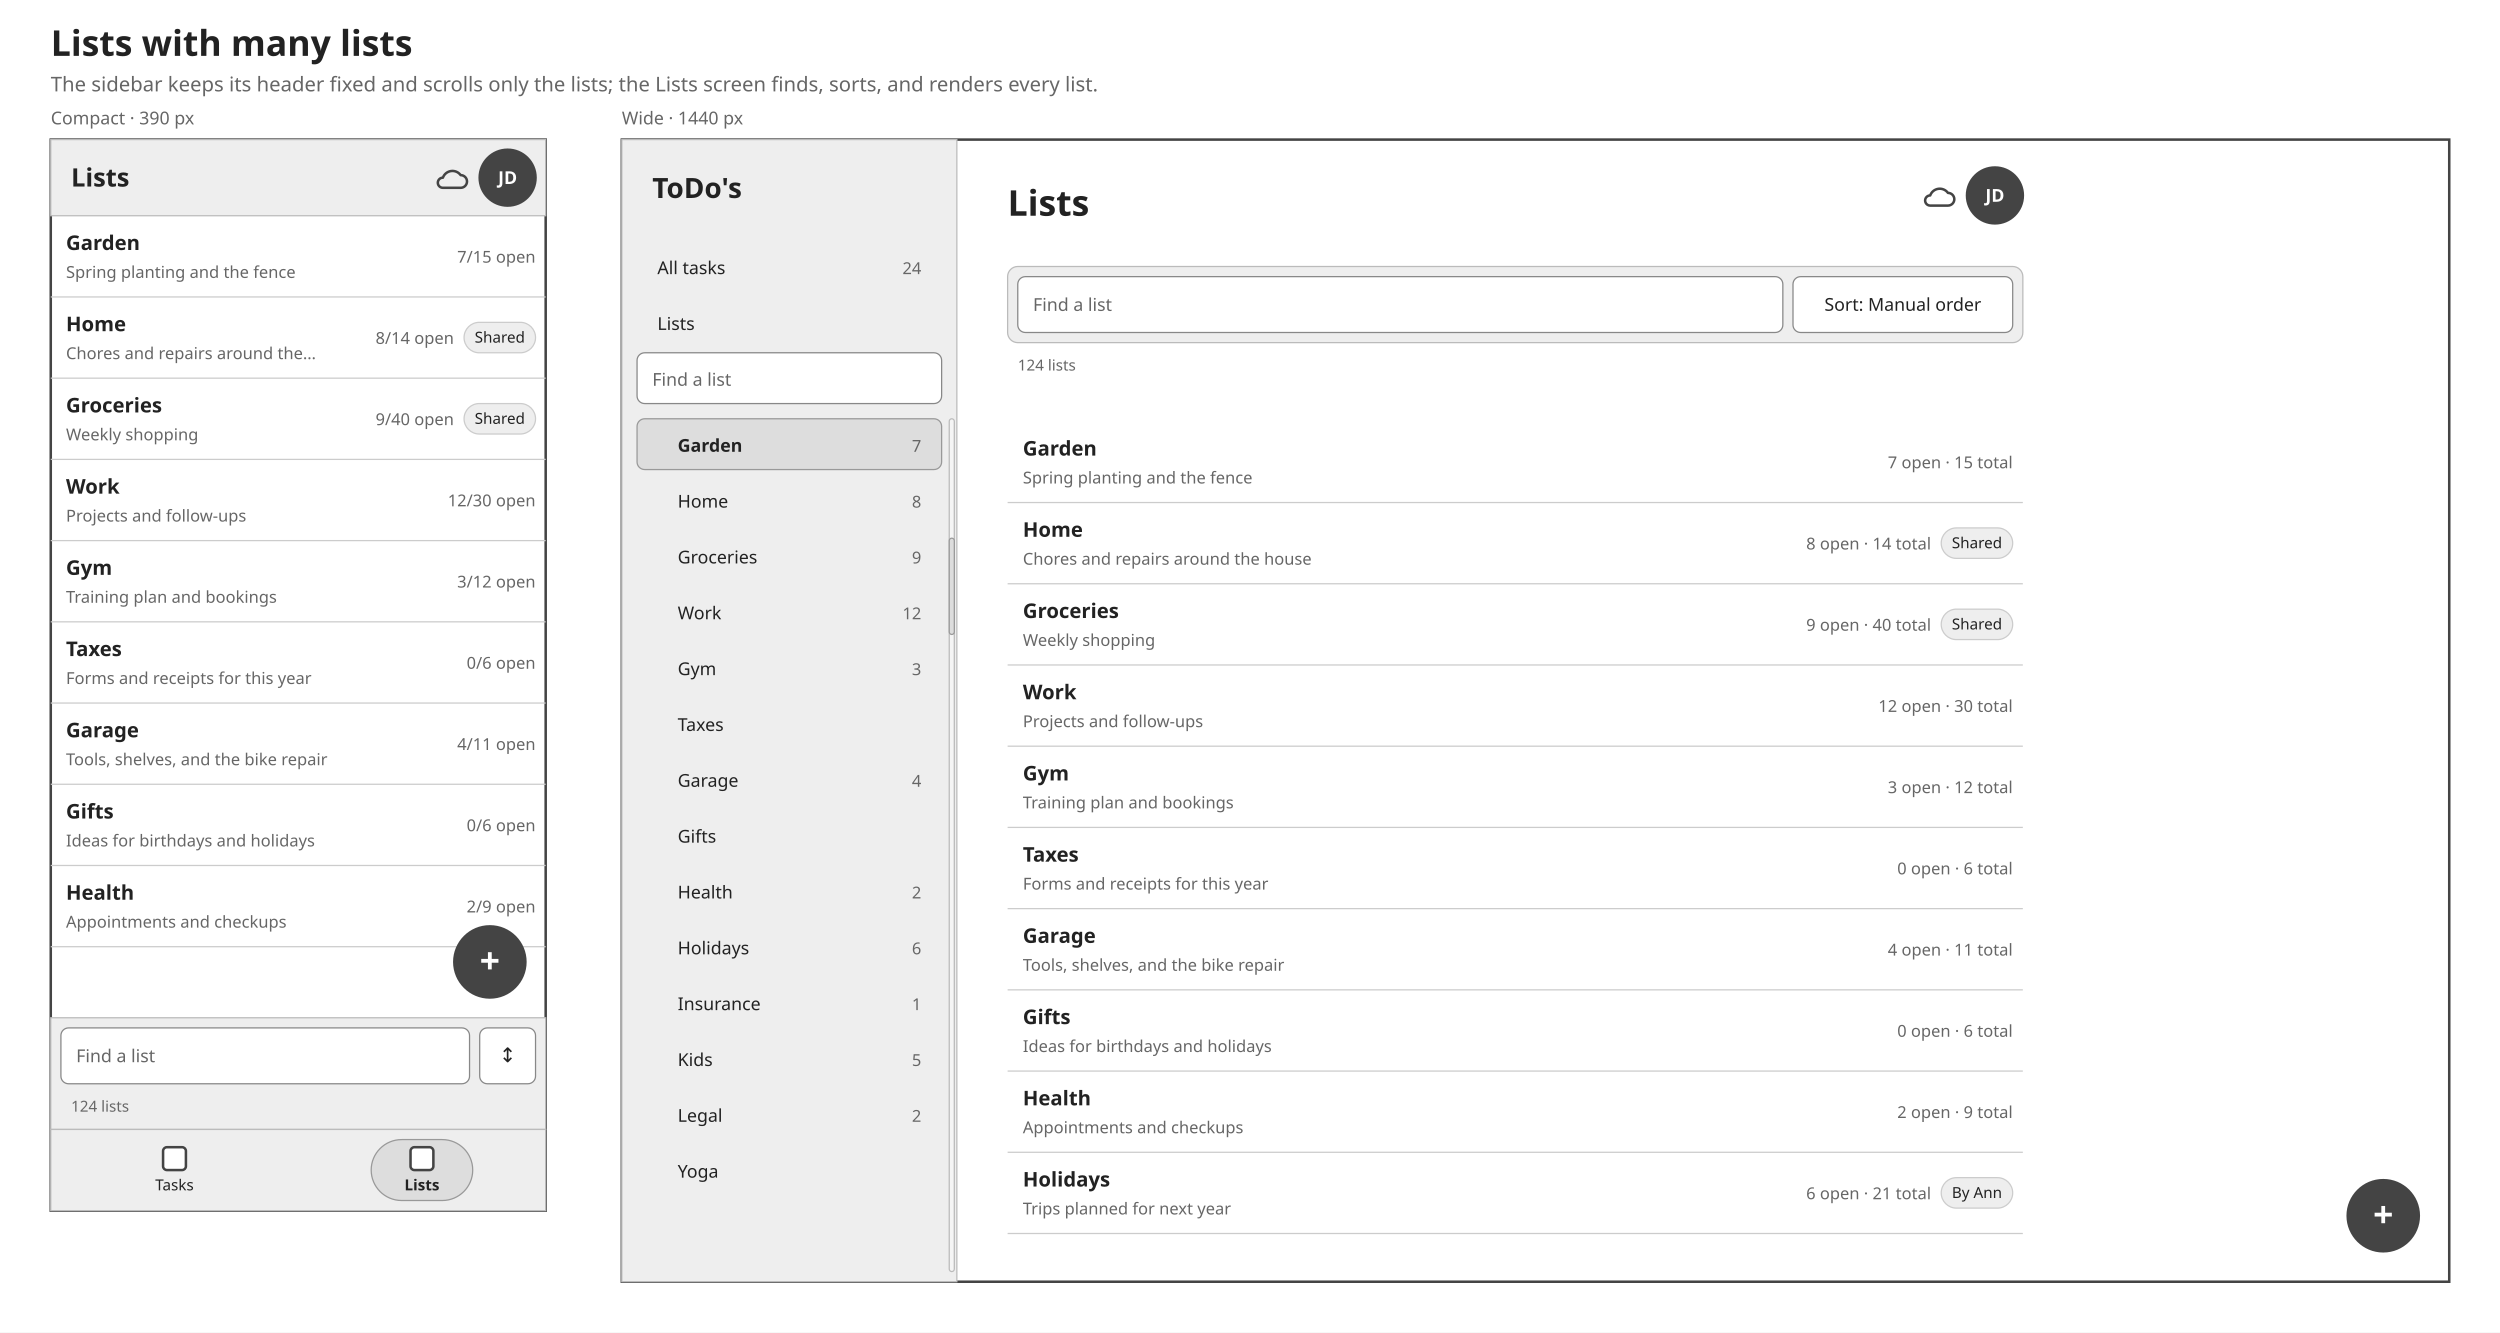
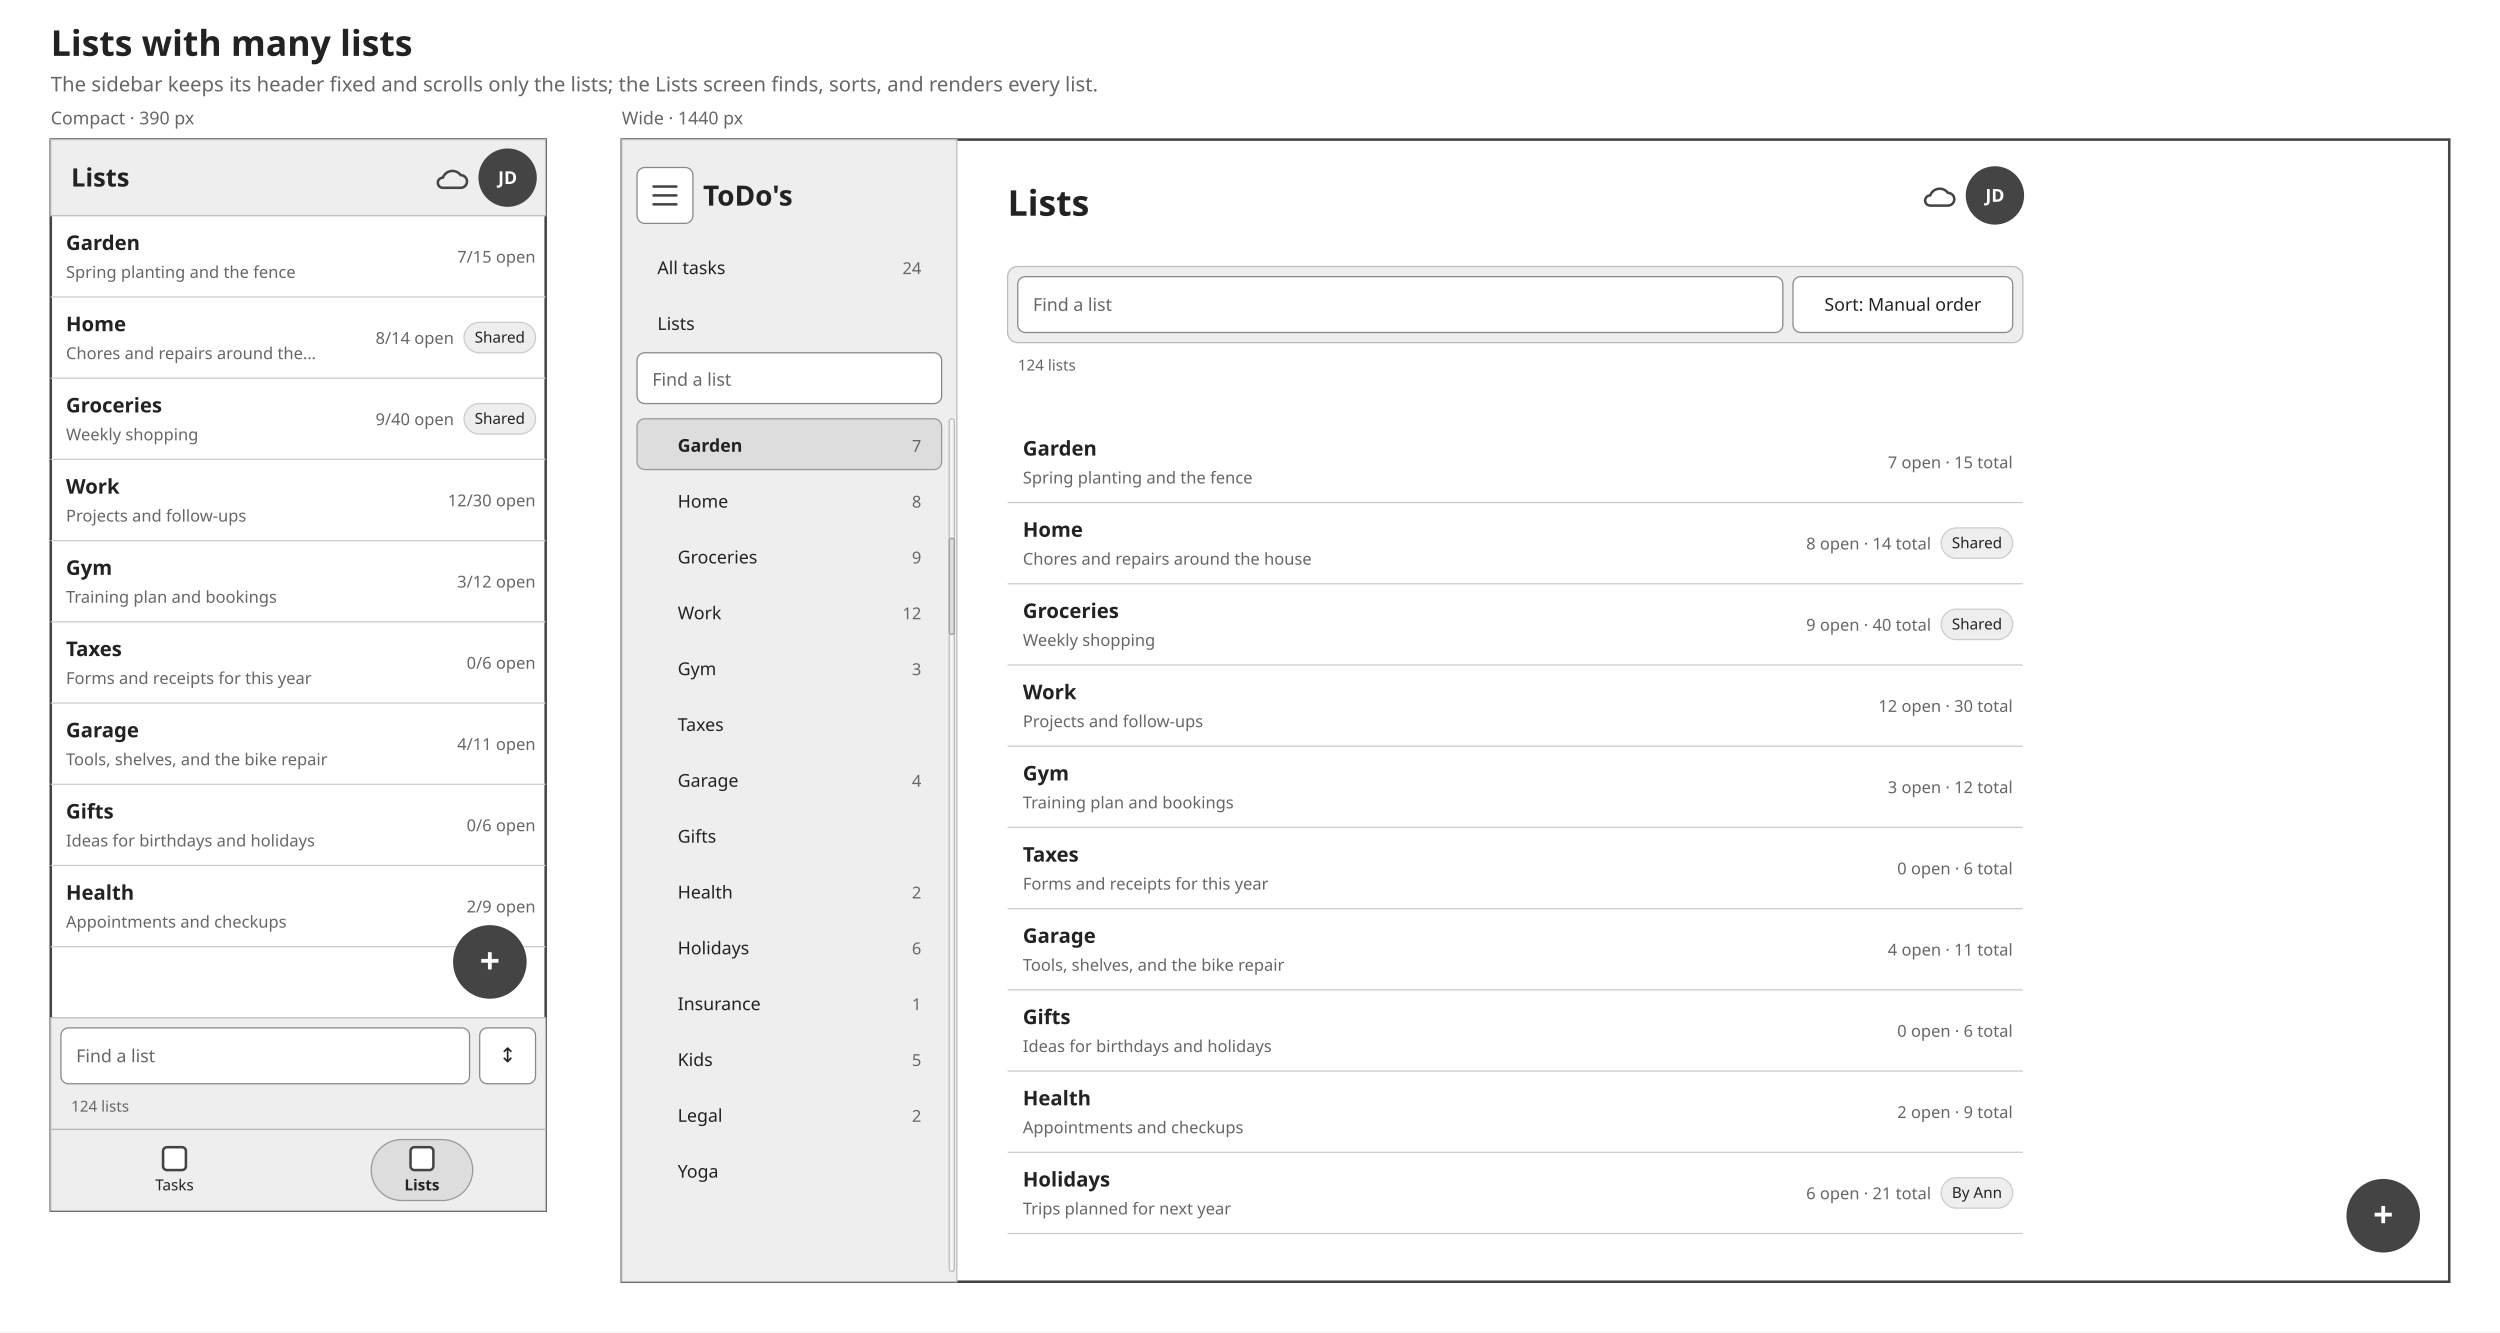
<svg xmlns="http://www.w3.org/2000/svg" width="1970" height="1050" viewBox="0 0 1970 1050">
  <style>
text { font-family: sans-serif; fill: #222222; }
.muted { fill: #666666; }
.on-primary { fill: #ffffff; }
.bold { font-weight: bold; }
rect.frame { fill: #ffffff; stroke: #444444; stroke-width: 2; }
.bar { fill: #eeeeee; stroke: #bbbbbb; }
.box { fill: #f5f5f5; stroke: #bbbbbb; }
.control { fill: #ffffff; stroke: #888888; }
.disabled { fill: #f5f5f5; stroke: #cccccc; }
.primary { fill: #444444; stroke: #444444; }
.selected { fill: #dddddd; stroke: #999999; }
.chip { fill: #eeeeee; stroke: #cccccc; }
.signal { fill: #ffffff; stroke: #222222; stroke-width: 2; }
.scrim { fill: #888888; fill-opacity: 0.5; }
.rule { stroke: #cccccc; }
.drop { stroke: #222222; stroke-width: 3; }
.icon { fill: #ffffff; stroke: #444444; stroke-width: 2; }
.icon-fill { fill: #444444; stroke: #444444; stroke-width: 2; }
.icon-mark { fill: none; stroke: #ffffff; stroke-width: 2; }
.icon-line { stroke: #444444; stroke-width: 2; }
.icon-line-open { fill: none; stroke: #444444; stroke-width: 2; stroke-linecap: round; stroke-linejoin: round; }
+ .tooltip { fill: #222222; stroke: #222222; }
  </style>
  <rect x="0" y="0" width="1970" height="1050" fill="#ffffff" />
  <text x="40" y="44" font-size="28" class="bold">Lists with many lists</text>
  <text x="40" y="72" font-size="16" class="muted">The sidebar keeps its header fixed and scrolls only the lists; the Lists screen finds, sorts, and renders every list.</text>
  <text x="40" y="98" font-size="14" class="muted">Compact · 390 px</text>
  <text x="490" y="98" font-size="14" class="muted">Wide · 1440 px</text>
  <g class="frame" data-width="390" data-height="844" transform="translate(40 110)">
    <rect x="0" y="0" width="390" height="844" rx="0" class="frame" />
    <rect x="0" y="0" width="390" height="60" rx="0" class="bar" />
    <circle cx="360" cy="30" r="22" class="icon-fill" />
    <text x="360" y="35" font-size="14" class="on-primary bold" text-anchor="middle">JD</text>
    <path d="M 309 38 H 323 A 5 5 0 0 0 323 28 A 8 8 0 0 0 309 30 A 4 4 0 0 0 309 38 Z" class="icon-line-open" />
    <text x="16" y="37" font-size="20" class="bold">Lists</text>
    <line x1="0" y1="124" x2="390" y2="124" class="rule" />
    <text x="382" y="97" font-size="13" class="muted" text-anchor="end">7/15 open</text>
    <text x="12" y="87" font-size="16" class="bold">Garden</text>
    <text x="12" y="109" font-size="13" class="muted">Spring planting and the fence</text>
    <line x1="0" y1="188" x2="390" y2="188" class="rule" />
    <rect x="325.68" y="144" width="56.32" height="24" rx="12" class="chip" />
    <text x="353.84" y="160" font-size="12" text-anchor="middle">Shared</text>
    <text x="317.68" y="161" font-size="13" class="muted" text-anchor="end">8/14 open</text>
    <text x="12" y="151" font-size="16" class="bold">Home</text>
    <text x="12" y="173" font-size="13" class="muted">Chores and repairs around the…</text>
    <line x1="0" y1="252" x2="390" y2="252" class="rule" />
    <rect x="325.68" y="208" width="56.32" height="24" rx="12" class="chip" />
    <text x="353.84" y="224" font-size="12" text-anchor="middle">Shared</text>
    <text x="317.68" y="225" font-size="13" class="muted" text-anchor="end">9/40 open</text>
    <text x="12" y="215" font-size="16" class="bold">Groceries</text>
    <text x="12" y="237" font-size="13" class="muted">Weekly shopping</text>
    <line x1="0" y1="316" x2="390" y2="316" class="rule" />
    <text x="382" y="289" font-size="13" class="muted" text-anchor="end">12/30 open</text>
    <text x="12" y="279" font-size="16" class="bold">Work</text>
    <text x="12" y="301" font-size="13" class="muted">Projects and follow-ups</text>
    <line x1="0" y1="380" x2="390" y2="380" class="rule" />
    <text x="382" y="353" font-size="13" class="muted" text-anchor="end">3/12 open</text>
    <text x="12" y="343" font-size="16" class="bold">Gym</text>
    <text x="12" y="365" font-size="13" class="muted">Training plan and bookings</text>
    <line x1="0" y1="444" x2="390" y2="444" class="rule" />
    <text x="382" y="417" font-size="13" class="muted" text-anchor="end">0/6 open</text>
    <text x="12" y="407" font-size="16" class="bold">Taxes</text>
    <text x="12" y="429" font-size="13" class="muted">Forms and receipts for this year</text>
    <line x1="0" y1="508" x2="390" y2="508" class="rule" />
    <text x="382" y="481" font-size="13" class="muted" text-anchor="end">4/11 open</text>
    <text x="12" y="471" font-size="16" class="bold">Garage</text>
    <text x="12" y="493" font-size="13" class="muted">Tools, shelves, and the bike repair</text>
    <line x1="0" y1="572" x2="390" y2="572" class="rule" />
    <text x="382" y="545" font-size="13" class="muted" text-anchor="end">0/6 open</text>
    <text x="12" y="535" font-size="16" class="bold">Gifts</text>
    <text x="12" y="557" font-size="13" class="muted">Ideas for birthdays and holidays</text>
    <line x1="0" y1="636" x2="390" y2="636" class="rule" />
    <text x="382" y="609" font-size="13" class="muted" text-anchor="end">2/9 open</text>
    <text x="12" y="599" font-size="16" class="bold">Health</text>
    <text x="12" y="621" font-size="13" class="muted">Appointments and checkups</text>
    <rect x="0" y="692" width="390" height="88" rx="0" class="bar" />
    <rect x="338" y="700" width="44" height="44" rx="6" class="control" />
    <text x="360" y="727" font-size="16" text-anchor="middle">↕</text>
    <rect x="8" y="700" width="322" height="44" rx="6" class="control" />
    <text x="20" y="727" font-size="14" class="muted">Find a list</text>
    <text x="16" y="766" font-size="12" class="muted">124 lists</text>
    <rect x="0" y="780" width="390" height="64" rx="0" class="bar" />
    <rect x="88.5" y="794" width="18" height="18" rx="3" class="icon" />
    <text x="97.5" y="828" font-size="12" text-anchor="middle">Tasks</text>
    <rect x="252.5" y="788" width="80" height="48" rx="24" class="selected" />
    <rect x="283.5" y="794" width="18" height="18" rx="3" class="icon" />
    <text x="292.5" y="828" font-size="12" class="bold" text-anchor="middle">Lists</text>
    <circle cx="346" cy="648" r="28" class="icon-fill" />
    <text x="346" y="657" font-size="28" class="on-primary bold" text-anchor="middle">+</text>
  </g>
  <g class="frame" data-width="1440" data-height="900" transform="translate(490 110)">
    <rect x="0" y="0" width="1440" height="900" rx="0" class="frame" />
    <rect x="0" y="0" width="264" height="900" rx="0" class="bar" />
-     <text x="24" y="46" font-size="22" class="bold">ToDo's</text>
+     <rect x="12" y="22" width="44" height="44" rx="6" class="control" />
+     <path d="M 25 37 H 43" class="icon-line-open" />
+     <path d="M 25 44 H 43" class="icon-line-open" />
+     <path d="M 25 51 H 43" class="icon-line-open" />
+     <text x="64" y="52" font-size="22" class="bold">ToDo's</text>
    <text x="28" y="106" font-size="14">All tasks</text>
    <text x="236" y="106" font-size="13" class="muted" text-anchor="end">24</text>
    <text x="28" y="150" font-size="14">Lists</text>
    <rect x="12" y="168" width="240" height="40" rx="6" class="control" />
    <text x="24" y="194" font-size="14" class="muted">Find a list</text>
    <rect x="12" y="220" width="240" height="40" rx="6" class="selected" />
    <text x="44" y="246" font-size="14" class="bold">Garden</text>
    <text x="236" y="246" font-size="13" class="muted" text-anchor="end">7</text>
    <text x="44" y="290" font-size="14">Home</text>
    <text x="236" y="290" font-size="13" class="muted" text-anchor="end">8</text>
    <text x="44" y="334" font-size="14">Groceries</text>
    <text x="236" y="334" font-size="13" class="muted" text-anchor="end">9</text>
    <text x="44" y="378" font-size="14">Work</text>
    <text x="236" y="378" font-size="13" class="muted" text-anchor="end">12</text>
    <text x="44" y="422" font-size="14">Gym</text>
    <text x="236" y="422" font-size="13" class="muted" text-anchor="end">3</text>
    <text x="44" y="466" font-size="14">Taxes</text>
    <text x="44" y="510" font-size="14">Garage</text>
    <text x="236" y="510" font-size="13" class="muted" text-anchor="end">4</text>
    <text x="44" y="554" font-size="14">Gifts</text>
    <text x="44" y="598" font-size="14">Health</text>
    <text x="236" y="598" font-size="13" class="muted" text-anchor="end">2</text>
    <text x="44" y="642" font-size="14">Holidays</text>
    <text x="236" y="642" font-size="13" class="muted" text-anchor="end">6</text>
    <text x="44" y="686" font-size="14">Insurance</text>
    <text x="236" y="686" font-size="13" class="muted" text-anchor="end">1</text>
    <text x="44" y="730" font-size="14">Kids</text>
    <text x="236" y="730" font-size="13" class="muted" text-anchor="end">5</text>
    <text x="44" y="774" font-size="14">Legal</text>
    <text x="236" y="774" font-size="13" class="muted" text-anchor="end">2</text>
    <text x="44" y="818" font-size="14">Yoga</text>
    <rect x="258" y="220" width="4" height="672" rx="2" class="box" />
    <rect x="258" y="314.08" width="4" height="75.871" rx="2" class="selected" />
    <circle cx="1082" cy="44" r="22" class="icon-fill" />
    <text x="1082" y="49" font-size="14" class="on-primary bold" text-anchor="middle">JD</text>
    <path d="M 1031 52 H 1045 A 5 5 0 0 0 1045 42 A 8 8 0 0 0 1031 44 A 4 4 0 0 0 1031 52 Z" class="icon-line-open" />
    <text x="304" y="60" font-size="28" class="bold">Lists</text>
    <rect x="304" y="100" width="800" height="60" rx="8" class="bar" />
    <rect x="922.88" y="108" width="173.12" height="44" rx="6" class="control" />
    <text x="1009.44" y="134.9" font-size="14" text-anchor="middle">Sort: Manual order</text>
    <rect x="312" y="108" width="602.88" height="44" rx="6" class="control" />
    <text x="324" y="135" font-size="14" class="muted">Find a list</text>
    <text x="312" y="182" font-size="12" class="muted">124 lists</text>
    <line x1="304" y1="286" x2="1104" y2="286" class="rule" />
    <text x="1096" y="259" font-size="13" class="muted" text-anchor="end">7 open · 15 total</text>
    <text x="316" y="249" font-size="16" class="bold">Garden</text>
    <text x="316" y="271" font-size="13" class="muted">Spring planting and the fence</text>
    <line x1="304" y1="350" x2="1104" y2="350" class="rule" />
    <rect x="1039.68" y="306" width="56.32" height="24" rx="12" class="chip" />
    <text x="1067.84" y="322" font-size="12" text-anchor="middle">Shared</text>
    <text x="1031.68" y="323" font-size="13" class="muted" text-anchor="end">8 open · 14 total</text>
    <text x="316" y="313" font-size="16" class="bold">Home</text>
    <text x="316" y="335" font-size="13" class="muted">Chores and repairs around the house</text>
    <line x1="304" y1="414" x2="1104" y2="414" class="rule" />
    <rect x="1039.68" y="370" width="56.32" height="24" rx="12" class="chip" />
    <text x="1067.84" y="386" font-size="12" text-anchor="middle">Shared</text>
    <text x="1031.68" y="387" font-size="13" class="muted" text-anchor="end">9 open · 40 total</text>
    <text x="316" y="377" font-size="16" class="bold">Groceries</text>
    <text x="316" y="399" font-size="13" class="muted">Weekly shopping</text>
    <line x1="304" y1="478" x2="1104" y2="478" class="rule" />
    <text x="1096" y="451" font-size="13" class="muted" text-anchor="end">12 open · 30 total</text>
    <text x="316" y="441" font-size="16" class="bold">Work</text>
    <text x="316" y="463" font-size="13" class="muted">Projects and follow-ups</text>
    <line x1="304" y1="542" x2="1104" y2="542" class="rule" />
    <text x="1096" y="515" font-size="13" class="muted" text-anchor="end">3 open · 12 total</text>
    <text x="316" y="505" font-size="16" class="bold">Gym</text>
    <text x="316" y="527" font-size="13" class="muted">Training plan and bookings</text>
    <line x1="304" y1="606" x2="1104" y2="606" class="rule" />
    <text x="1096" y="579" font-size="13" class="muted" text-anchor="end">0 open · 6 total</text>
    <text x="316" y="569" font-size="16" class="bold">Taxes</text>
    <text x="316" y="591" font-size="13" class="muted">Forms and receipts for this year</text>
    <line x1="304" y1="670" x2="1104" y2="670" class="rule" />
    <text x="1096" y="643" font-size="13" class="muted" text-anchor="end">4 open · 11 total</text>
    <text x="316" y="633" font-size="16" class="bold">Garage</text>
    <text x="316" y="655" font-size="13" class="muted">Tools, shelves, and the bike repair</text>
    <line x1="304" y1="734" x2="1104" y2="734" class="rule" />
    <text x="1096" y="707" font-size="13" class="muted" text-anchor="end">0 open · 6 total</text>
    <text x="316" y="697" font-size="16" class="bold">Gifts</text>
    <text x="316" y="719" font-size="13" class="muted">Ideas for birthdays and holidays</text>
    <line x1="304" y1="798" x2="1104" y2="798" class="rule" />
    <text x="1096" y="771" font-size="13" class="muted" text-anchor="end">2 open · 9 total</text>
    <text x="316" y="761" font-size="16" class="bold">Health</text>
    <text x="316" y="783" font-size="13" class="muted">Appointments and checkups</text>
    <line x1="304" y1="862" x2="1104" y2="862" class="rule" />
    <rect x="1039.68" y="818" width="56.32" height="24" rx="12" class="chip" />
    <text x="1067.84" y="834" font-size="12" text-anchor="middle">By Ann</text>
    <text x="1031.68" y="835" font-size="13" class="muted" text-anchor="end">6 open · 21 total</text>
    <text x="316" y="825" font-size="16" class="bold">Holidays</text>
    <text x="316" y="847" font-size="13" class="muted">Trips planned for next year</text>
    <circle cx="1388" cy="848" r="28" class="icon-fill" />
    <text x="1388" y="857" font-size="28" class="on-primary bold" text-anchor="middle">+</text>
  </g>
</svg>
